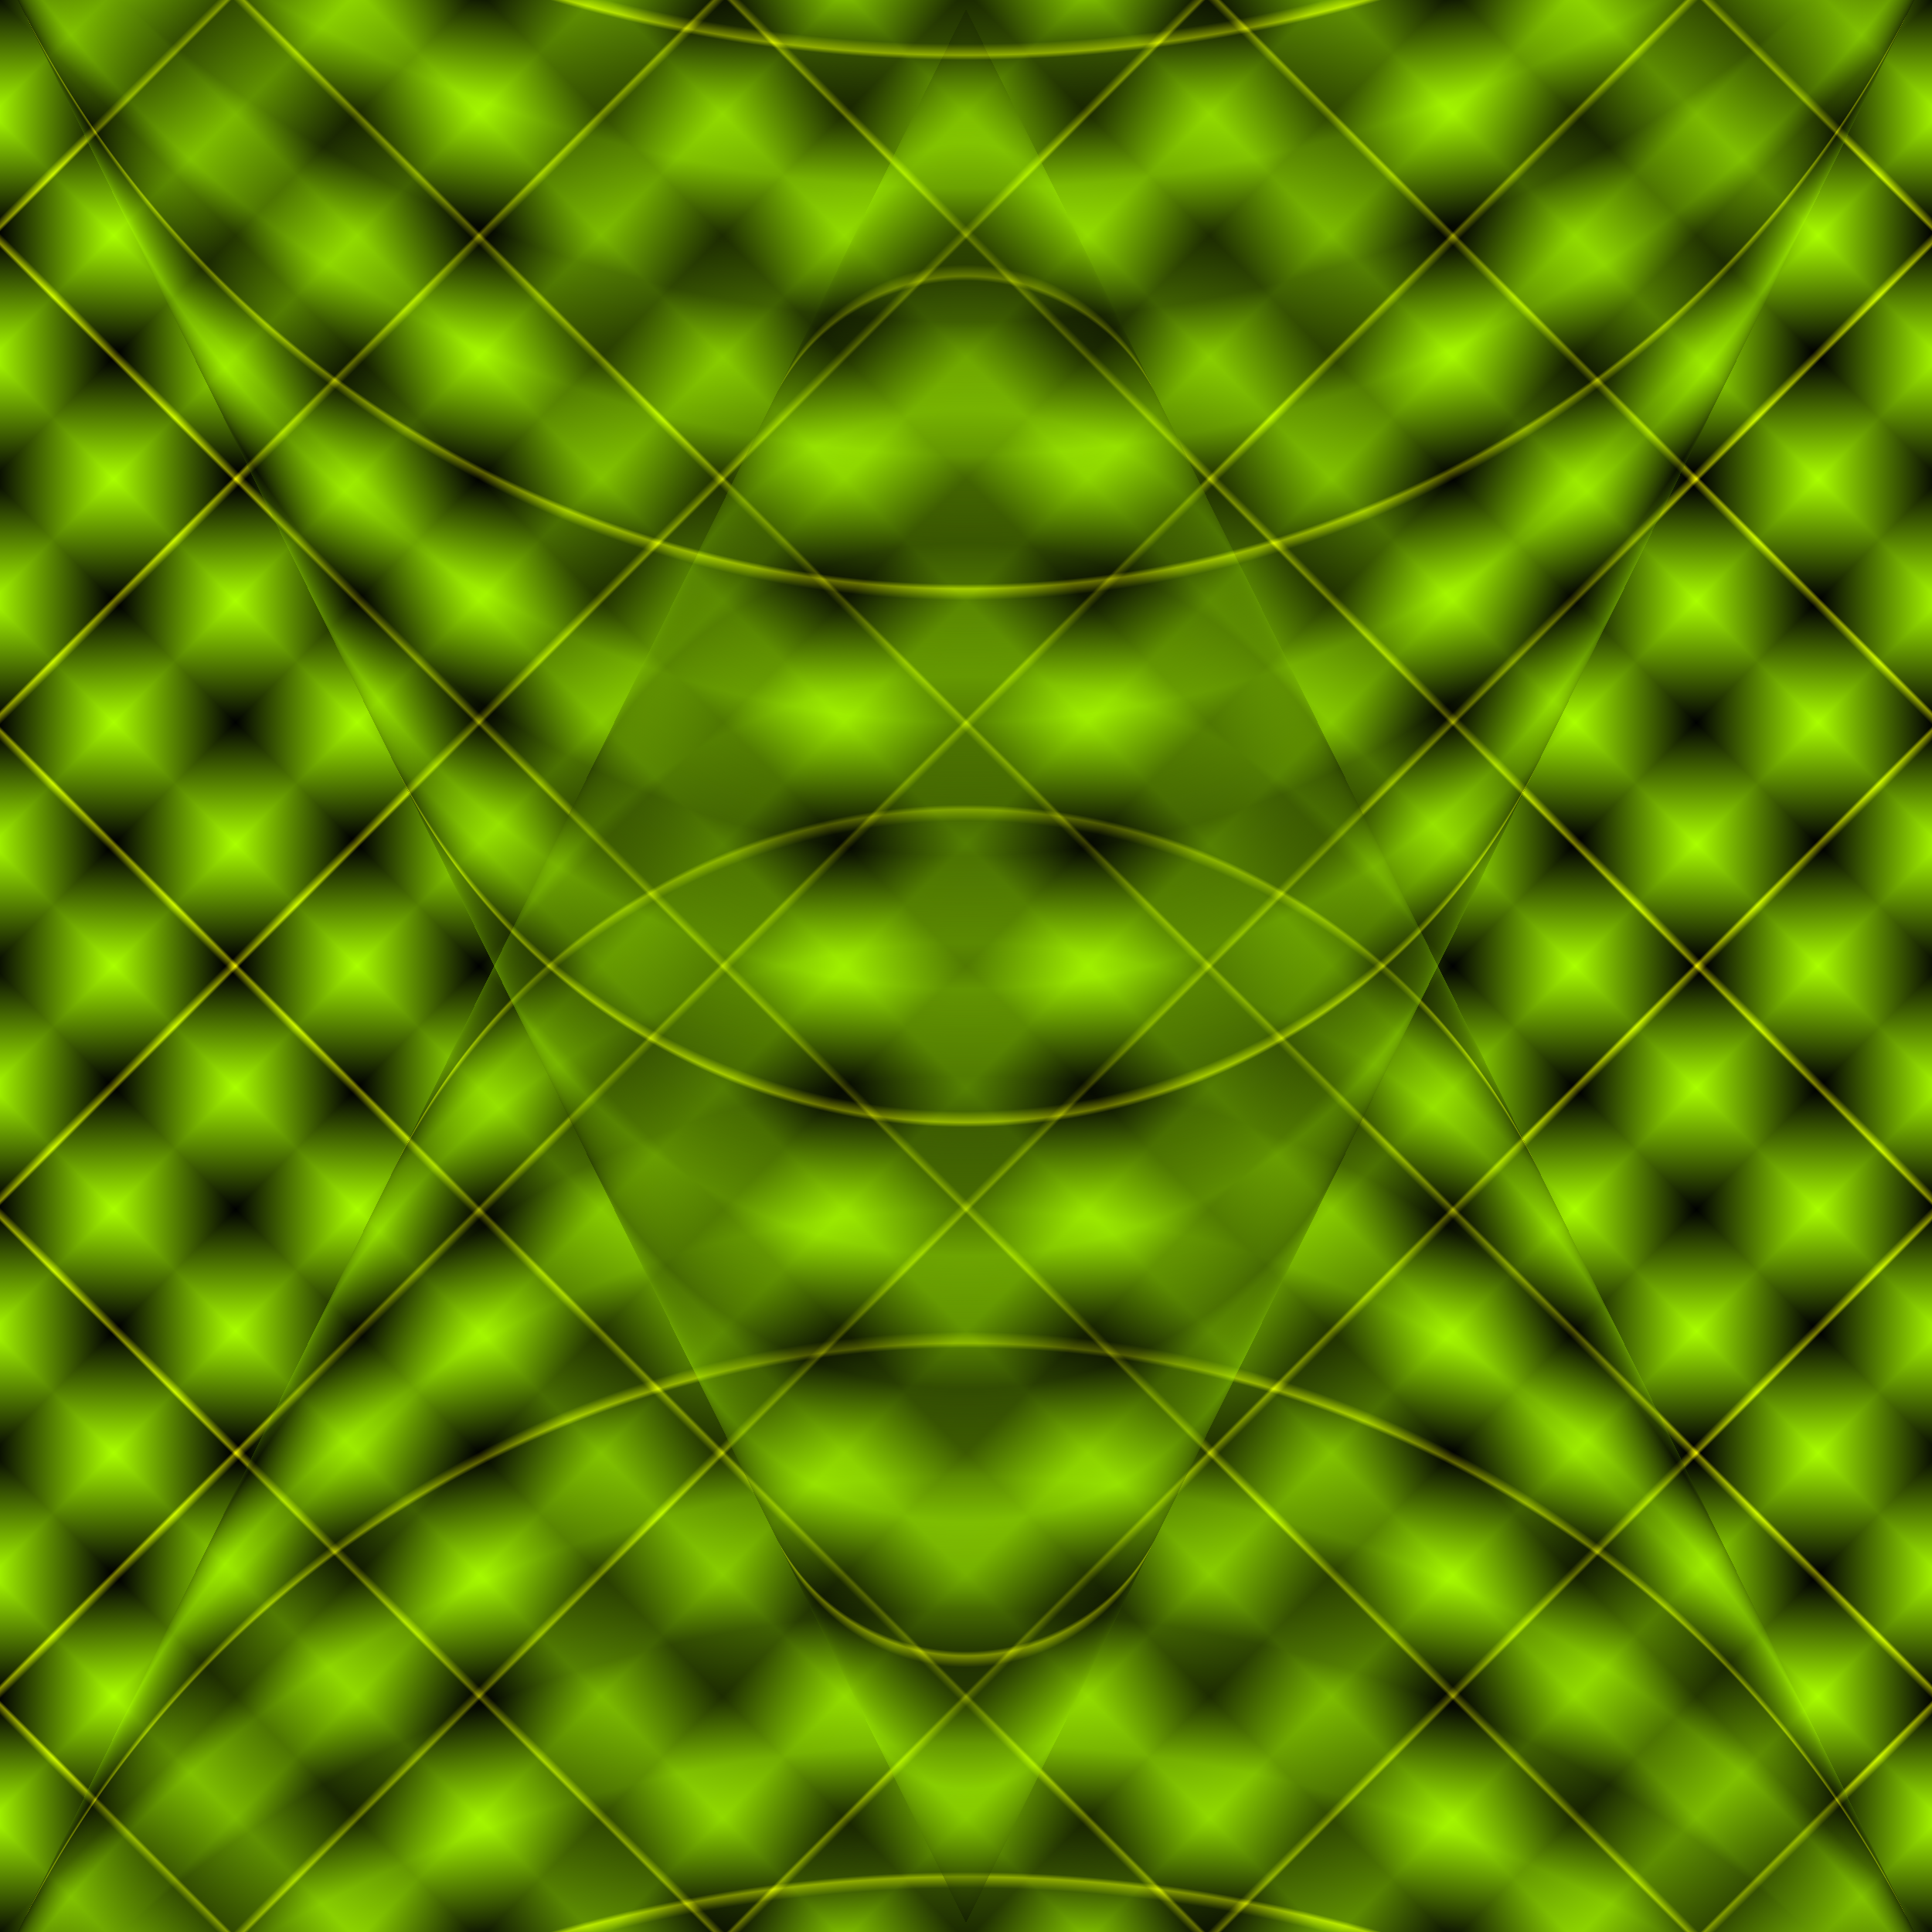
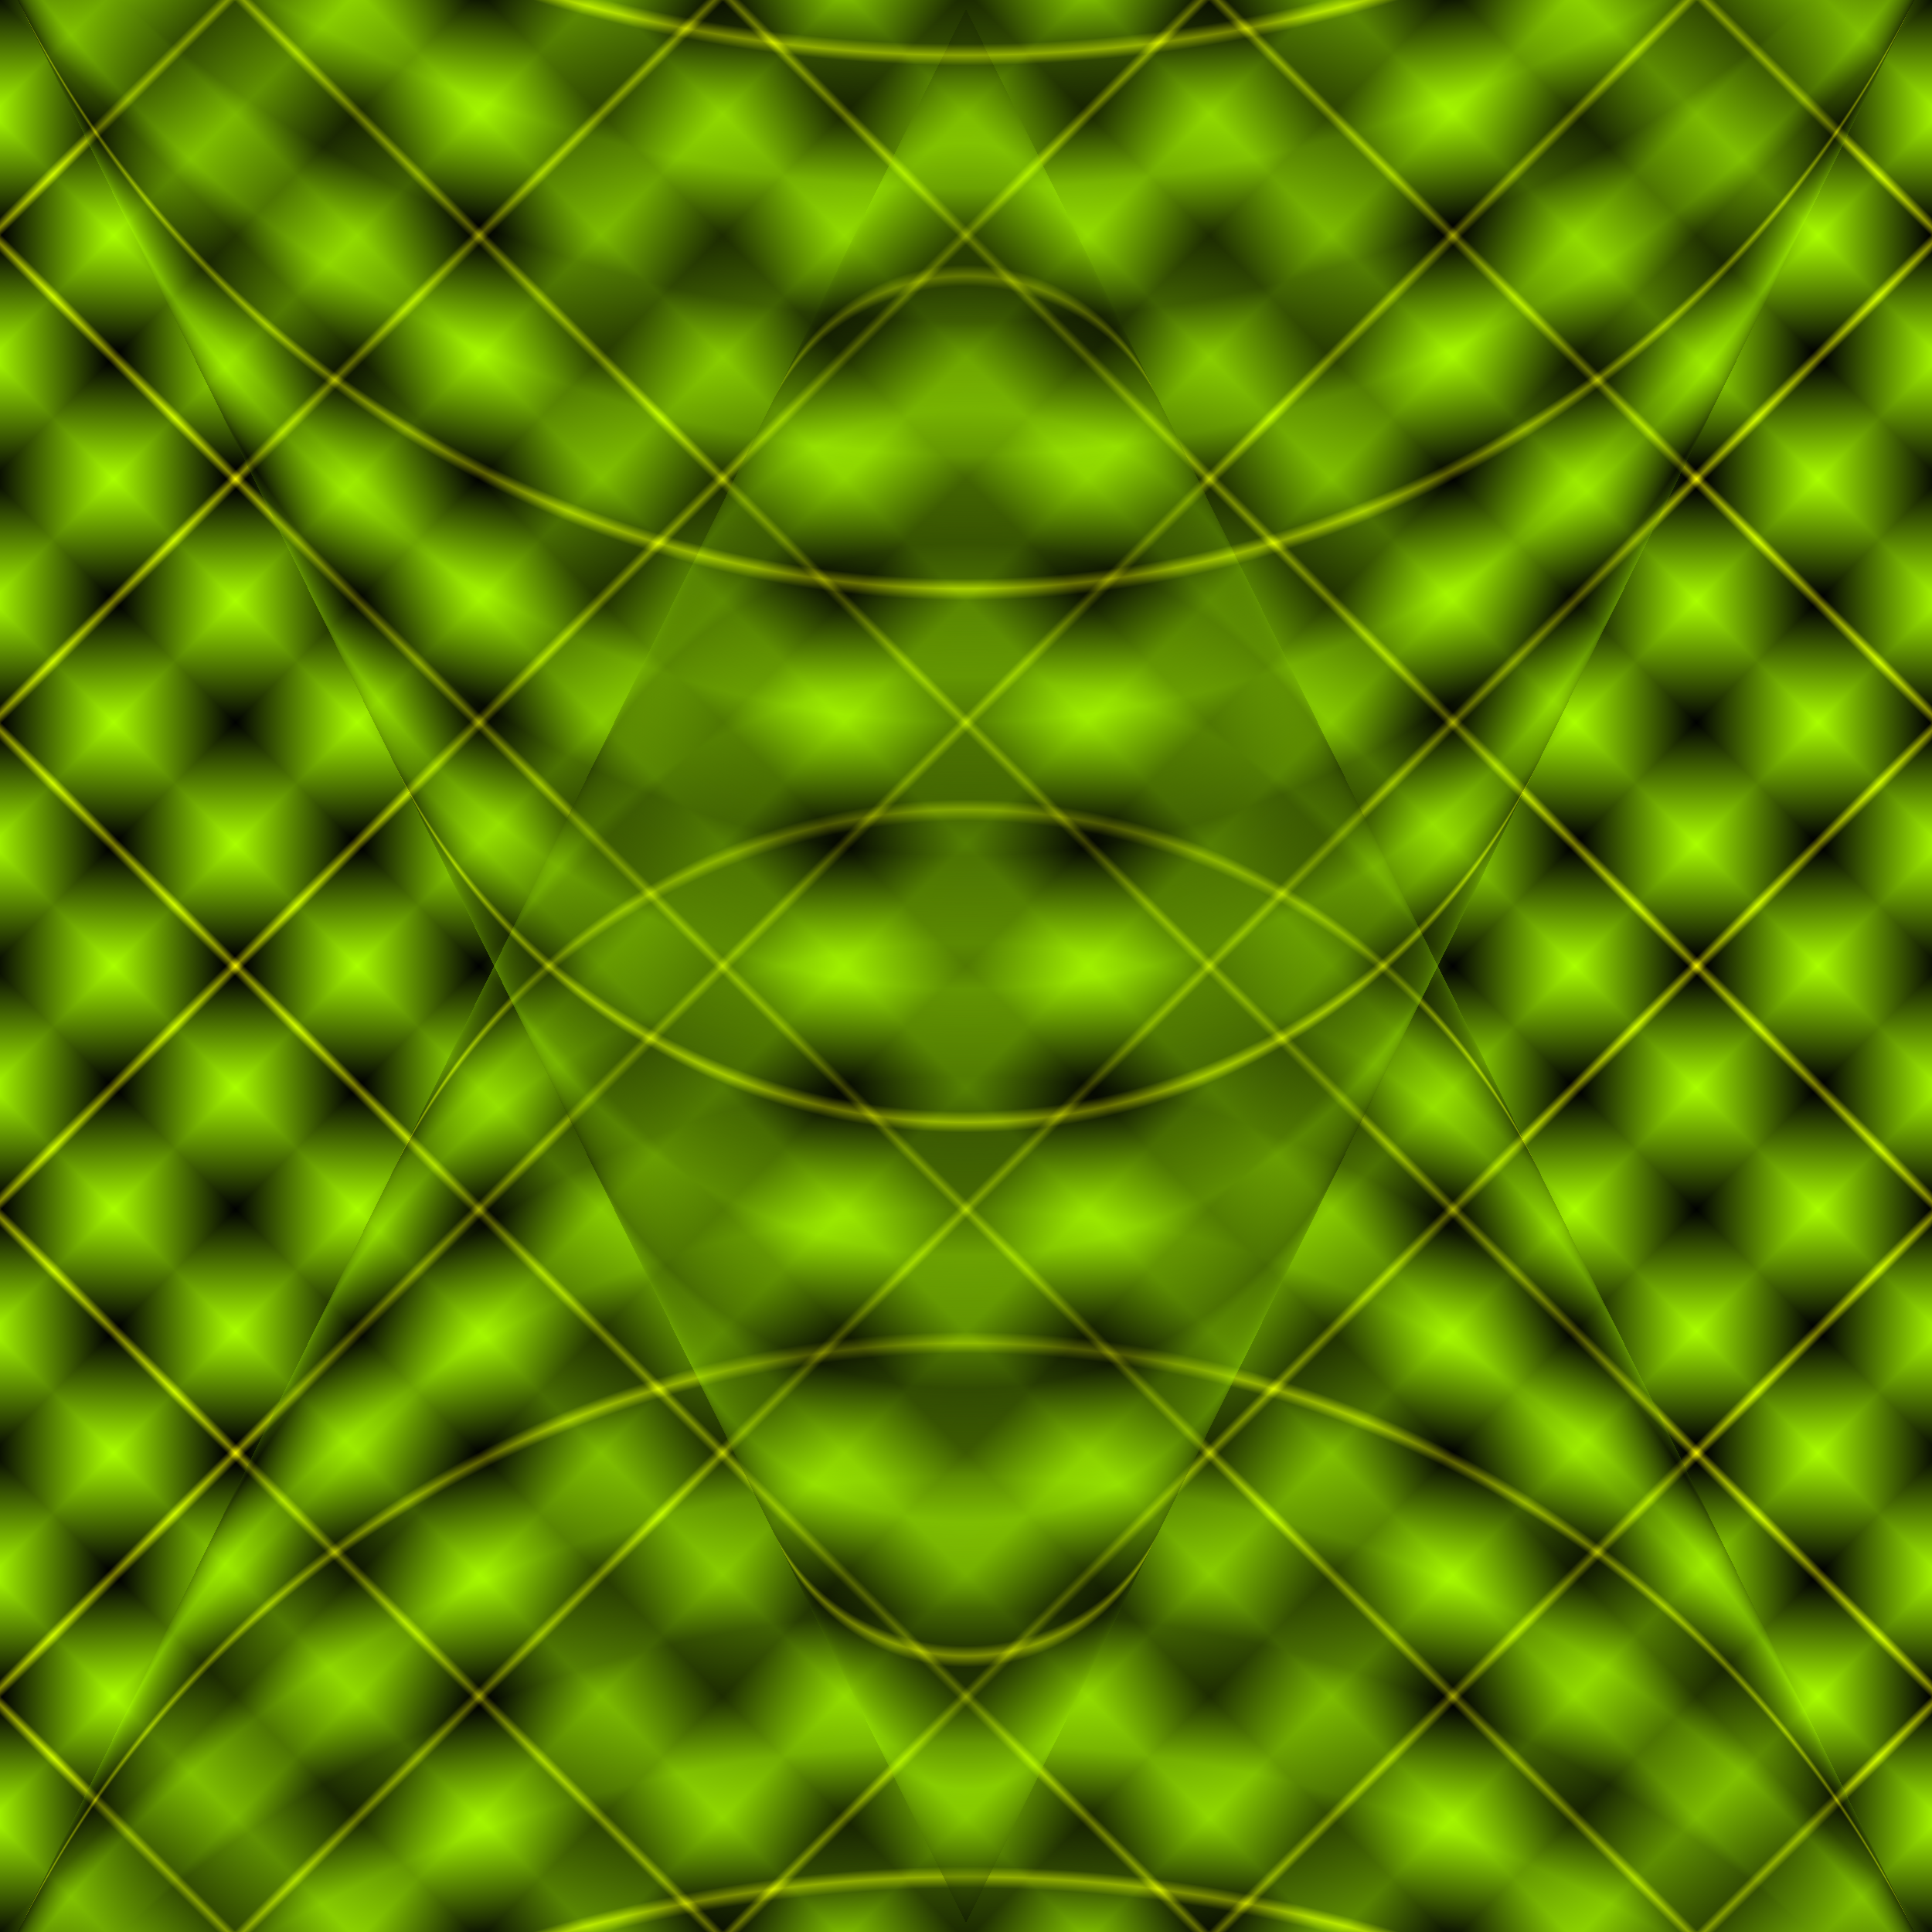
<svg xmlns="http://www.w3.org/2000/svg" xmlns:xlink="http://www.w3.org/1999/xlink" width="210mm" height="210mm" viewBox="0 0 210 210" version="1.1">
  <defs>
    <linearGradient id="linearGradient7" x1="0%" y1="0%" x2="12.5%" y2="12.5%" spreadMethod="reflect">
      <stop offset="0.000" style="stop-color:#000102;stop-opacity:1" />
      <stop offset="0.250" style="stop-color:#aaff00;stop-opacity:1" />
      <stop offset="0.479" style="stop-color:#000102;stop-opacity:1" />
      <stop offset="0.479" style="stop-color:#000102;stop-opacity:1" />
      <stop offset="0.500" style="stop-color:#ffff00;stop-opacity:1" />
-       <stop offset="0.509" style="stop-color:#000102;stop-opacity:1" />
-       <stop offset="0.509" style="stop-color:#000102;stop-opacity:1" />
+       <stop offset="0.519" style="stop-color:#000102;stop-opacity:1" />
+       <stop offset="0.519" style="stop-color:#000102;stop-opacity:1" />
      <stop offset="0.750" style="stop-color:#aaff00;stop-opacity:1" />
      <stop offset="1.000" style="stop-color:#000102;stop-opacity:1" />
    </linearGradient>
    <radialGradient xlink:href="#linearGradient7" id="radialGradient77" cx="105" cy="105" fx="105" fy="1" r="46" gradientUnits="userSpaceOnUse" spreadMethod="reflect" />
  </defs>
  <rect y="0" x="0" height="210" width="210" style="fill:url(#linearGradient7);stroke:none;opacity:1" transform="rotate(90, 105, 105)" />
  <rect y="0" x="0" height="210" width="210" style="fill:url(#linearGradient7);stroke:none;opacity:0.5" transform="rotate(0)" />
  <rect y="0" x="0" height="210" width="210" style="fill:url(#radialGradient77);stroke:none;opacity:0.35" />
  <rect y="0" x="0" height="210" width="210" transform="rotate(180, 105, 105)" style="fill:url(#radialGradient77);stroke:none;opacity:0.35" />
</svg>
